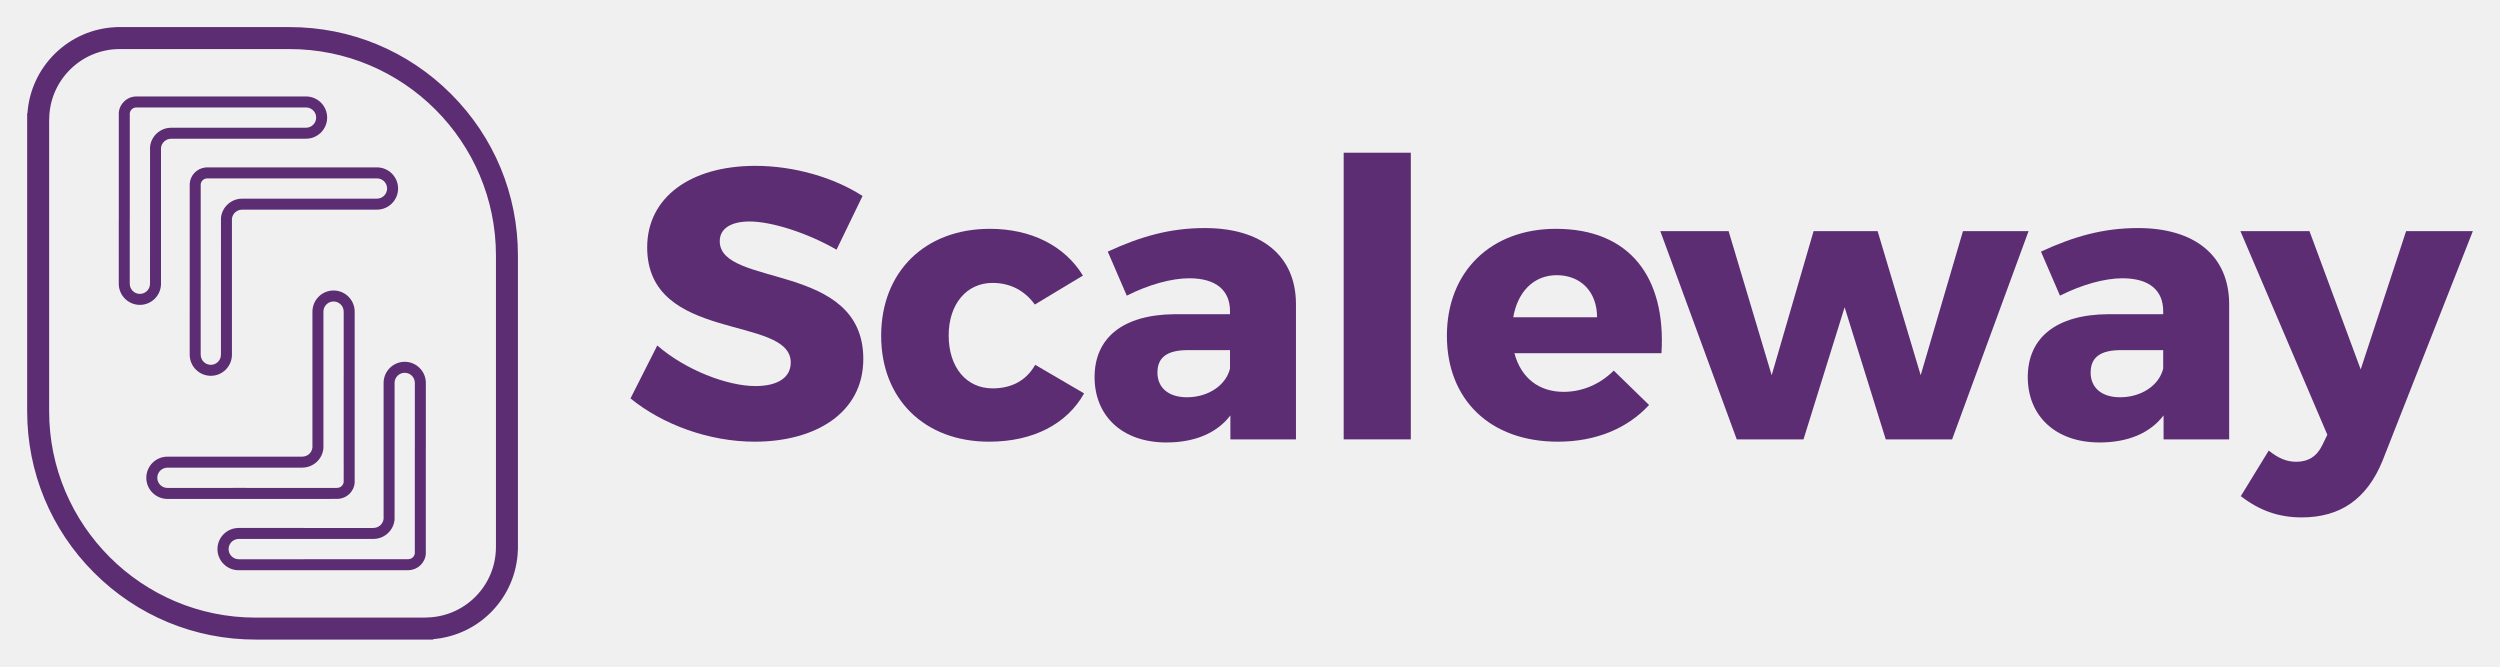
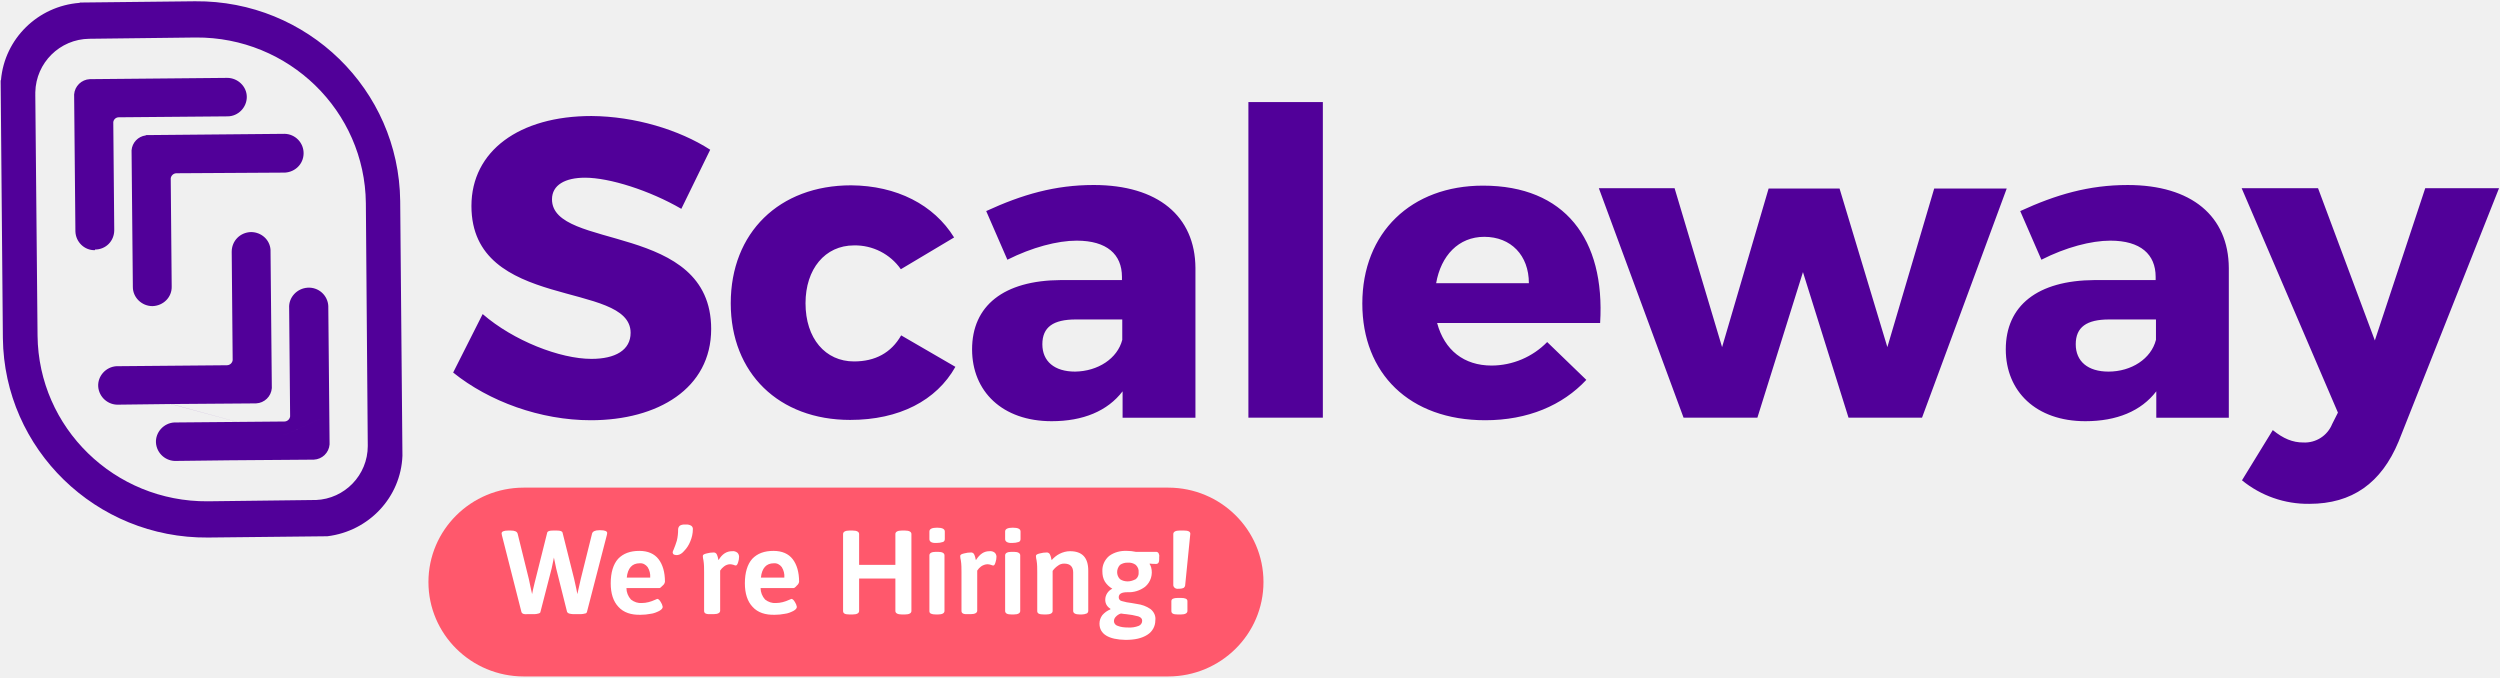
- <svg xmlns="http://www.w3.org/2000/svg" width="750" height="200" viewBox="0 0 0 0 750 0 200">
-   <g id="Layer_1" fill="#5C2D73">
-     <path d="M258.761 58.796l-7.8 16.109c-8.614-4.983-19.44-8.46-26.075-8.46-5.355 0-8.963 1.97-8.963 5.911 0 14.023 43.07 6.026 43.07 35.348 0 16.226-14.434 24.802-32.594 24.802-13.619 0-27.589-5.1-37.25-12.981l8.032-15.878c8.381 7.302 20.953 12.17 29.451 12.17 6.519 0 10.593-2.434 10.593-7.07 0-14.371-43.071-5.795-43.071-34.537 0-14.951 12.922-24.454 32.478-24.454 11.757 0 23.748 3.592 32.129 9.04" id="Fill-1" />
-     <path d="M324.88 82.671l-14.435 8.692c-2.91-4.057-7.217-6.491-12.688-6.491-7.8 0-13.154 6.375-13.154 15.762 0 9.62 5.354 15.878 13.154 15.878 5.703 0 10.127-2.318 12.805-7.069l14.667 8.576c-5.122 9.156-15.25 14.487-28.52 14.487-19.324 0-32.361-12.749-32.361-31.756 0-19.239 13.154-32.103 32.594-32.103 12.455 0 22.467 5.099 27.938 14.024" id="Fill-4" />
-     <path d="M368.999 110.601v-5.562h-12.688c-6.054 0-9.08 2.086-9.08 6.721 0 4.52 3.259 7.418 8.846 7.418 6.287 0 11.641-3.477 12.922-8.577m19.789-19.586v40.796h-19.672v-7.186c-4.075 5.331-10.71 8.113-19.208 8.113-13.387 0-21.535-8.113-21.535-19.587 0-11.821 8.497-18.775 24.096-18.891h16.53v-.927c0-6.142-4.075-9.851-12.223-9.851-5.239 0-12.106 1.854-18.742 5.215l-5.703-13.212c9.778-4.52 18.625-7.07 29.102-7.07 17.228 0 27.239 8.46 27.355 22.6" id="Fill-6" />
-     <path d="M403.105 131.811h20.139V45.816h-20.139z" id="Fill-8" />
-     <path d="M479.12 95.187c0-7.649-4.889-12.632-12.106-12.632-6.985 0-11.758 5.099-13.038 12.632h25.144zm19.323 10.779h-44.118c1.978 7.417 7.333 11.589 14.783 11.589 5.472 0 10.826-2.202 15.017-6.374l10.593 10.315c-6.402 6.953-15.831 11.01-27.356 11.01-20.487 0-33.292-12.749-33.292-31.756 0-19.354 13.27-32.103 32.71-32.103 22.118 0 33.06 14.487 31.663 37.319z" id="Fill-10" />
-     <path d="M565.727 131.811l-12.339-39.637-12.34 39.637h-20.022l-22.932-62.469h20.488l12.921 43.23 12.572-43.23h19.208l12.921 43.23 12.688-43.23h19.673l-22.932 62.469z" id="Fill-11" />
-     <path d="M648.958 110.601v-5.562H636.27c-6.053 0-9.08 2.086-9.08 6.721 0 4.52 3.259 7.418 8.847 7.418 6.286 0 11.641-3.477 12.921-8.577m19.789-19.586v40.796h-19.672v-7.186c-4.074 5.331-10.71 8.113-19.208 8.113-13.387 0-21.535-8.113-21.535-19.587 0-11.821 8.497-18.775 24.096-18.891h16.53v-.927c0-6.142-4.074-9.851-12.223-9.851-5.238 0-12.106 1.854-18.741 5.215l-5.704-13.212c9.778-4.52 18.625-7.07 29.102-7.07 17.228 0 27.239 8.46 27.355 22.6" id="Fill-12" />
-     <path d="M714.728 138.301c-4.656 11.358-12.572 16.921-24.212 16.921-6.985 0-12.689-2.086-18.276-6.375l8.381-13.676c2.91 2.319 5.355 3.361 8.265 3.361 3.608 0 6.169-1.622 7.799-4.983l1.513-3.129-26.075-61.078h20.72l15.366 41.491 13.62-41.491h20.023l-27.124 68.959z" id="Fill-13" />
-     <path d="M38.926 65.732v19.393a3.043 3.043 0 0 0 3.039 3.041 3.044 3.044 0 0 0 3.039-3.041l.006-41.004c.278-3.249 3.051-5.794 6.313-5.794l37.51-.011h2.979a3.045 3.045 0 0 0 3.038-3.043 3.043 3.043 0 0 0-3.038-3.039H41.001a1.947 1.947 0 0 1-.108.003c-.997 0-1.846.762-1.958 1.745v31.49c0 .103-.004.181-.009.259v.001zm3.039 25.731c-3.493 0-6.335-2.844-6.335-6.338l.002-19.526.007-.125V33.835l.006-.068c.223-2.679 2.483-4.782 5.163-4.826.039-.002.078-.004.117-.004h50.887a6.343 6.343 0 0 1 6.335 6.336c0 3.496-2.842 6.339-6.335 6.339h-2.978l-37.511.012A3.06 3.06 0 0 0 48.3 44.34v40.785c0 3.494-2.842 6.338-6.335 6.338zm18.239-4.46v19.402a3.046 3.046 0 0 0 3.045 3.041 3.042 3.042 0 0 0 3.036-3.04l.005-41.002c.271-3.211 2.98-5.735 6.193-5.795l.011-.002.19-.011h40.406a3.045 3.045 0 0 0 3.041-3.042 3.045 3.045 0 0 0-3.041-3.042H62.76l-.586.006a1.967 1.967 0 0 0-1.964 1.748v31.486c0 .099-.002.175-.006.251zm3.045 25.74a6.347 6.347 0 0 1-6.341-6.338l.001-19.522c.003-.049.005-.078.005-.108V55.113l.006-.072a5.243 5.243 0 0 1 4.677-4.789l.049-.037h51.444a6.346 6.346 0 0 1 6.338 6.339 6.346 6.346 0 0 1-6.338 6.339H72.805c-.06.007-.128.011-.204.011a3.054 3.054 0 0 0-3.02 2.716v40.786c0 3.494-2.841 6.337-6.332 6.337zm-12.992 27.552c-1.706 0-3.071 1.363-3.071 3.039a3.047 3.047 0 0 0 3.042 3.046h19.415c.069-.006.134-.01.199-.01l31.1.003c.059-.006.126-.011.199-.011a1.99 1.99 0 0 0 1.966-1.745l-.003-31.514.002-.13.001-.035V93.487a3.042 3.042 0 0 0-3.035-3.042 3.047 3.047 0 0 0-3.045 3.042v40.93l-.006.068c-.267 3.207-2.967 5.728-6.177 5.796l-.064.007-.153.007h-40.37zm19.54 9.382H50.228c-3.495 0-6.338-2.845-6.338-6.343a6.344 6.344 0 0 1 6.338-6.336h40.268c.064-.007.135-.012.215-.012a3.048 3.048 0 0 0 3.019-2.713V93.516c0-3.524 2.845-6.367 6.342-6.367 3.491 0 6.332 2.843 6.332 6.338v19.452l-.002.112.002.079v31.641l-.007.071a5.243 5.243 0 0 1-5.111 4.815l-.088.013-31.401.007zm1.66 12.01a3.044 3.044 0 0 0 .117 6.083h19.432c.058-.004.116-.006.181-.006h31.099c.066-.008.133-.012.2-.012a1.98 1.98 0 0 0 1.96-1.742v-31.491c0-.1.003-.184.01-.266v-19.375a3.046 3.046 0 0 0-3.042-3.044 3.046 3.046 0 0 0-3.041 2.981l.002.095v40.901l-.006.07c-.274 3.191-2.955 5.703-6.143 5.789l-.089.019-40.68-.002zm19.473 6.089l.141 1.643-.141-1.643zm.141 3.291H71.574c-3.494 0-6.336-2.845-6.336-6.341a6.344 6.344 0 0 1 6.336-6.338l40.242.004c.071-.01.151-.016.24-.016a3.058 3.058 0 0 0 3.023-2.714v-40.68a6.346 6.346 0 0 1 6.335-6.445 6.346 6.346 0 0 1 6.338 6.341v19.549l-.01.094.001 31.637-.006.069c-.221 2.656-2.451 4.747-5.108 4.82l-.208.013H91.22l-.149.007z" id="Fill-1" />
-     <path d="M14.741 36.607v86.754c0 34.143 27.774 61.919 61.912 61.919h50.55l1.196-.045a21.142 21.142 0 0 0 20.383-21.061l.004-.673V76.64c0-34.143-27.774-61.92-61.912-61.92H37.292l-1.266.003a3.47 3.47 0 0 1-.145-.003 21.056 21.056 0 0 0-14.762 6.06 21.112 21.112 0 0 0-6.353 14.684l-.025 1.143zm115.167 155.267H76.653c-18.297 0-35.5-7.127-48.439-20.067-12.939-12.94-20.066-30.145-20.066-48.446v-89.32l.09-.089c.476-6.781 3.381-13.086 8.264-17.879 4.933-4.84 11.369-7.627 18.235-7.92l.025-.023.995-.003c.073 0 .148-.003.22 0h50.897c18.299 0 35.502 7.126 48.44 20.066 12.939 12.941 20.064 30.146 20.064 48.447v88.352l-.019.037c-.475 14.075-11.346 25.489-25.323 26.708l-.128.137z" id="Fill-3" />
+ <svg xmlns="http://www.w3.org/2000/svg" width="192" height="52" viewBox="0 0 192 52">
+   <g fill="none" fill-rule="nonzero">
+     <path fill="#FF586C" d="M40.224 37.45h49.491c4.042 0 7.32 3.247 7.32 7.25 0 4.004-3.278 7.251-7.32 7.251H40.224c-4.042 0-7.32-3.247-7.32-7.25 0-4.004 3.278-7.251 7.32-7.251z" />
+     <path fill="#FFF" d="M40.051 47.02l-1.503-5.908c0-.05-.025-.098-.025-.147 0-.146.173-.22.518-.22h.172c.32 0 .493.074.543.245l.862 3.49.123.587.124.561c.024-.17.098-.464.197-.879l.074-.293.887-3.54c.025-.122.173-.17.444-.17h.296c.27 0 .419.048.443.17l.887 3.54c.05.196.099.464.173.782l.074.39.271-1.196.863-3.467c.049-.146.222-.244.542-.244h.099c.345 0 .517.073.517.22l-.025.146-1.528 5.908c-.024.074-.074.122-.148.122-.098.025-.197.05-.32.05h-.591c-.1 0-.222-.025-.32-.05a.252.252 0 0 1-.149-.122l-.838-3.344-.172-.83-.173.83-.862 3.344c0 .05-.05.098-.148.122-.099.025-.198.05-.296.05h-.567c-.246.024-.394-.025-.444-.147zM47.495 46.605c-.395-.415-.592-1.026-.592-1.807 0-.83.197-1.465.567-1.88.394-.415.937-.61 1.627-.61.665 0 1.158.22 1.479.635.32.415.493 1 .493 1.733a.452.452 0 0 1-.173.293c-.123.122-.197.195-.246.195h-2.54c0 .318.124.635.346.88.246.194.542.292.838.268.345 0 .69-.098 1.01-.244.05-.025.124-.05.173-.074.074 0 .173.074.271.244a.958.958 0 0 1 .148.367c0 .122-.099.22-.271.317-.197.098-.42.195-.666.22a3.797 3.797 0 0 1-.739.073c-.74.024-1.33-.17-1.725-.61zm2.44-2.246a1.313 1.313 0 0 0-.197-.806c-.148-.195-.37-.317-.617-.293-.566 0-.912.366-.985 1.099h1.799zM51.783 42.6c-.074-.023-.098-.072-.123-.146 0-.073.025-.17.074-.244.099-.22.173-.464.246-.683.074-.293.1-.586.1-.88a.39.39 0 0 1 .122-.268c.099-.073.247-.097.37-.097h.148a.7.7 0 0 1 .37.097.3.3 0 0 1 .123.244c0 .342-.074.66-.197.953a2.241 2.241 0 0 1-.493.756c-.124.147-.296.269-.469.293a.494.494 0 0 1-.27-.024zM54.075 46.922v-2.978c0-.293 0-.61-.049-.904-.024-.122-.05-.22-.05-.341 0-.098.1-.147.297-.196.172-.049.37-.073.542-.073a.26.26 0 0 1 .222.122c.049.098.074.171.098.269.025.097.025.17.05.195.27-.464.616-.684 1.035-.684a.535.535 0 0 1 .419.122.448.448 0 0 1 .123.293c0 .147-.025.293-.074.44-.05.17-.123.244-.172.244a.46.46 0 0 1-.173-.049c-.099-.024-.173-.049-.271-.049a.783.783 0 0 0-.468.171 1.2 1.2 0 0 0-.296.318v3.076c0 .17-.173.268-.493.268h-.173c-.394.025-.567-.049-.567-.244zM57.797 46.605c-.394-.415-.591-1.026-.591-1.807 0-.83.197-1.465.567-1.88.394-.415.936-.61 1.626-.61.666 0 1.159.22 1.479.635.32.415.493 1 .493 1.733a.452.452 0 0 1-.173.293c-.098.122-.197.195-.246.195h-2.539c0 .318.124.635.345.88.247.194.543.292.838.268.345 0 .69-.098 1.01-.244.05-.025.124-.05.173-.074.074 0 .173.074.272.244a.958.958 0 0 1 .147.367c0 .122-.098.22-.27.317-.198.098-.42.195-.666.22a3.797 3.797 0 0 1-.74.073c-.739.024-1.33-.17-1.725-.61zm2.44-2.246a1.313 1.313 0 0 0-.197-.806c-.148-.195-.37-.317-.616-.293-.567 0-.912.366-.986 1.099h1.8zM64.748 46.922v-5.908c0-.17.172-.268.493-.268h.246c.32 0 .493.097.493.268v2.368h2.785v-2.368c0-.17.173-.268.493-.268h.246c.32 0 .493.097.493.268v5.908c0 .171-.172.269-.493.269h-.246c-.32 0-.493-.098-.493-.269v-2.49H65.98v2.49c0 .171-.173.269-.493.269h-.246c-.345 0-.493-.074-.493-.269zM71.378 41.405v-.586c0-.196.197-.293.591-.293.395 0 .592.097.592.293v.586c0 .097-.05.195-.148.22a1.448 1.448 0 0 1-.468.073c-.395.024-.567-.098-.567-.293zm0 5.541V42.65c0-.171.172-.269.493-.269h.172c.32 0 .493.098.493.269v4.272c0 .171-.172.269-.493.269h-.172c-.32 0-.493-.074-.493-.245zM73.842 46.922v-2.978c0-.293 0-.61-.049-.904-.025-.122-.05-.22-.05-.341 0-.098.1-.147.297-.196.172-.049.37-.073.542-.073a.26.26 0 0 1 .222.122c.049.098.074.171.098.269.025.097.025.17.05.195.295-.464.616-.684 1.035-.684a.535.535 0 0 1 .419.122.448.448 0 0 1 .123.293c0 .147-.025.293-.074.44-.05.17-.099.244-.173.244a.46.46 0 0 1-.172-.049c-.099-.024-.173-.049-.271-.049a.923.923 0 0 0-.493.171 1.2 1.2 0 0 0-.296.318v3.076c0 .17-.172.268-.493.268h-.172c-.37.025-.543-.049-.543-.244zM77.194 41.405v-.586c0-.196.198-.293.592-.293.394 0 .591.097.591.293v.586c0 .097-.049.195-.147.22a1.448 1.448 0 0 1-.469.073c-.37.024-.567-.098-.567-.293zm0 5.541V42.65c0-.171.173-.269.493-.269h.173c.32 0 .493.098.493.269v4.272c0 .171-.173.269-.493.269h-.173c-.32 0-.468-.074-.493-.245zM79.66 46.922v-2.978c0-.293 0-.61-.05-.904-.025-.122-.05-.22-.05-.341 0-.098.1-.147.296-.196.173-.049.37-.073.542-.073a.26.26 0 0 1 .222.122c.05.098.074.171.099.269.025.097.025.146.05.195.172-.195.369-.366.615-.488.247-.122.518-.196.789-.196.937 0 1.405.489 1.405 1.49v3.1c0 .073-.05.171-.123.195a.997.997 0 0 1-.37.074h-.173c-.32 0-.492-.098-.492-.269v-2.954c0-.44-.222-.683-.69-.683a.758.758 0 0 0-.494.17 1.493 1.493 0 0 0-.394.391v3.076c0 .171-.172.269-.493.269h-.172c-.37 0-.518-.074-.518-.269zM84.44 47.899c0-.245.075-.464.222-.66.173-.195.37-.341.617-.439v-.049a.846.846 0 0 1-.296-.293.796.796 0 0 1-.099-.415c0-.342.222-.683.542-.83a1.692 1.692 0 0 1-.566-.537c-.148-.244-.198-.513-.198-.806-.024-.439.173-.878.518-1.171.394-.293.887-.415 1.38-.391.222 0 .444.024.666.073h1.552c.074 0 .148.025.198.098.049.098.074.195.049.293v.146c0 .098 0 .196-.05.293a.208.208 0 0 1-.172.098c-.172 0-.32 0-.493-.024l-.025.024c.05.073.1.17.124.268a1.451 1.451 0 0 1-.468 1.49c-.395.293-.863.44-1.356.415-.444 0-.666.122-.666.39a.29.29 0 0 0 .247.293c.246.073.493.122.74.147.172.024.32.049.418.073.37.049.715.17 1.035.39.272.22.42.538.37.88 0 .439-.222.854-.616 1.098-.419.269-.961.39-1.676.39-1.282-.024-1.996-.439-1.996-1.244zm3.007.17a.418.418 0 0 0 .272-.39c0-.171-.099-.269-.296-.342a5.769 5.769 0 0 0-.937-.17c-.098 0-.222-.025-.394-.05a.83.83 0 0 0-.394.245.48.48 0 0 0-.148.341c0 .171.123.318.295.366.247.098.518.123.79.123a1.89 1.89 0 0 0 .812-.123zm-.221-3.588a.597.597 0 0 0 .221-.537c.025-.22-.073-.415-.221-.562a.912.912 0 0 0-.617-.17.99.99 0 0 0-.591.17c-.296.318-.296.806 0 1.099.173.122.394.17.591.17.222 0 .42-.073.617-.17zM89.961 46.922v-.757c0-.17.173-.244.493-.244h.247c.32 0 .493.073.493.244v.757c0 .171-.173.269-.493.269h-.247c-.345 0-.493-.074-.493-.269zm.247-1.782c-.05-.049-.099-.122-.099-.195v-3.93c0-.172.173-.27.493-.27h.32c.321 0 .494.074.494.245l-.395 3.955c0 .073-.049.146-.098.195a.661.661 0 0 1-.296.073h-.099a.376.376 0 0 1-.32-.073z" />
+     <g fill="#510099">
+       <path d="M15.971 41.283C7.37 41.356.321 34.496.221 25.976L.05 6.176l.025-.024C.345 2.978 2.908.464 6.112.22l.025-.025 8.848-.097c8.627-.074 15.651 6.787 15.75 15.331l.172 19.555v.024c-.123 3.174-2.563 5.786-5.767 6.177l-9.169.098zM2.711 7.3l.173 18.48c.074 7.08 5.915 12.768 13.063 12.72l8.06-.098h.246a4.158 4.158 0 0 0 3.992-4.15L28.098 15.6c-.074-7.08-5.916-12.768-13.063-12.72l-8.183.098a4.195 4.195 0 0 0-4.14 4.102v.22z" />
+       <path d="M25.312 34.13a1.27 1.27 0 0 1-1.207 1.171l-6.507.05-4.042.048a1.502 1.502 0 0 1-1.578-1.391c-.049-.806.592-1.514 1.405-1.563h.124l8.28-.073h.05a.45.45 0 0 0 .444-.39l-.074-8.326c-.05-.805.591-1.513 1.43-1.562a1.49 1.49 0 0 1 1.577 1.416v.122l.098 10.498zm-3.45-.733l-8.725-2.368-4.018.049a1.502 1.502 0 0 1-1.577-1.392c-.05-.805.592-1.513 1.405-1.562h.123l8.355-.073a.45.45 0 0 0 .444-.39l-.074-8.326c0-.83.64-1.489 1.479-1.513.789 0 1.454.586 1.503 1.367v.122l.099 10.497a1.27 1.27 0 0 1-1.208 1.172l-6.507.05 8.7 2.367zm.05 0l4.238-1.953-4.239 1.953zM11.706 23.51c-.813 0-1.503-.66-1.503-1.465l-.099-10.498A1.253 1.253 0 0 1 11.19 10.4l.024-.024 10.648-.098a1.487 1.487 0 0 1 1.454 1.538c-.025.781-.64 1.392-1.43 1.44l-8.33.05a.45.45 0 0 0-.444.39l.074 8.3c.025.83-.64 1.49-1.479 1.514 0-.025 0-.025 0 0zm-4.411-4.297c-.814.025-1.48-.635-1.504-1.44v-.025L5.693 7.251a1.27 1.27 0 0 1 1.208-1.172l10.55-.098c.812 0 1.503.66 1.503 1.465 0 .806-.666 1.49-1.48 1.49l-8.355.072a.425.425 0 0 0-.419.367l.074 8.3c0 .83-.64 1.49-1.478 1.49v.048zM54.544 11.499l-2.218 4.54c-2.44-1.416-5.521-2.392-7.395-2.392-1.528 0-2.538.561-2.538 1.66 0 3.955 12.225 1.709 12.225 9.96 0 4.566-4.092 7.007-9.243 7.007-3.87 0-7.813-1.44-10.573-3.662l2.267-4.492c2.366 2.05 5.94 3.442 8.355 3.442 1.849 0 3.007-.683 3.007-2.001 0-4.053-12.225-1.636-12.225-9.741 0-4.224 3.673-6.91 9.218-6.91 3.328.025 6.729 1.05 9.12 2.589zM73.275 18.237l-4.09 2.44a4.29 4.29 0 0 0-3.6-1.83c-2.218 0-3.721 1.807-3.721 4.443 0 2.71 1.528 4.468 3.722 4.468 1.626 0 2.859-.66 3.623-2.002l4.165 2.417c-1.454 2.588-4.313 4.077-8.084 4.077-5.472 0-9.169-3.589-9.169-8.96 0-5.42 3.722-9.057 9.243-9.057 3.5.024 6.359 1.49 7.911 4.004zM91.81 20.58V32.08h-5.595v-2.026c-1.158 1.513-3.031 2.294-5.447 2.294-3.795 0-6.112-2.294-6.112-5.517 0-3.345 2.415-5.298 6.827-5.322h4.683v-.244c0-1.733-1.159-2.783-3.475-2.783-1.48 0-3.426.512-5.324 1.465L75.74 16.21c2.76-1.27 5.275-2.002 8.257-2.002 4.93 0 7.788 2.393 7.813 6.372zm-5.62 5.518v-1.563h-3.573c-1.726 0-2.564.586-2.564 1.904 0 1.319.937 2.1 2.514 2.1 1.75-.024 3.254-1.001 3.624-2.441zM95.877 32.079V7.837h5.718v24.242zM122.89 24.804h-12.52c.566 2.1 2.07 3.271 4.19 3.271a6 6 0 0 0 4.263-1.806l3.007 2.905c-1.824 1.953-4.486 3.1-7.764 3.1-5.816 0-9.44-3.589-9.44-8.96 0-5.468 3.771-9.057 9.268-9.057 6.285 0 9.39 4.102 8.996 10.547zm-5.472-3.052c0-2.148-1.38-3.564-3.426-3.564-1.971 0-3.327 1.44-3.697 3.564h7.123zM141.967 32.079l-3.5-11.181-3.5 11.18h-5.669l-6.507-17.625h5.817l3.648 12.206 3.574-12.182h5.447l3.672 12.182 3.598-12.182h5.57l-6.506 17.602zM171.173 20.58V32.08h-5.57v-2.026c-1.158 1.513-3.031 2.294-5.447 2.294-3.796 0-6.112-2.294-6.112-5.517 0-3.345 2.415-5.298 6.827-5.322h4.683v-.244c0-1.733-1.159-2.783-3.475-2.783-1.48 0-3.426.512-5.3 1.465l-1.626-3.736c2.76-1.27 5.274-2.002 8.256-2.002 4.905 0 7.74 2.393 7.764 6.372zm-5.595 5.518v-1.563h-3.598c-1.725 0-2.563.586-2.563 1.904 0 1.319.936 2.1 2.514 2.1 1.75 0 3.278-.977 3.647-2.441zM184.212 33.91c-1.331 3.198-3.574 4.785-6.852 4.785a8.004 8.004 0 0 1-5.176-1.807l2.366-3.857c.813.66 1.528.952 2.341.952a2.27 2.27 0 0 0 2.219-1.416l.443-.879-7.394-17.235h5.866l4.363 11.693 3.87-11.693h5.668l-7.714 19.457z" />
+     </g>
  </g>
</svg>
